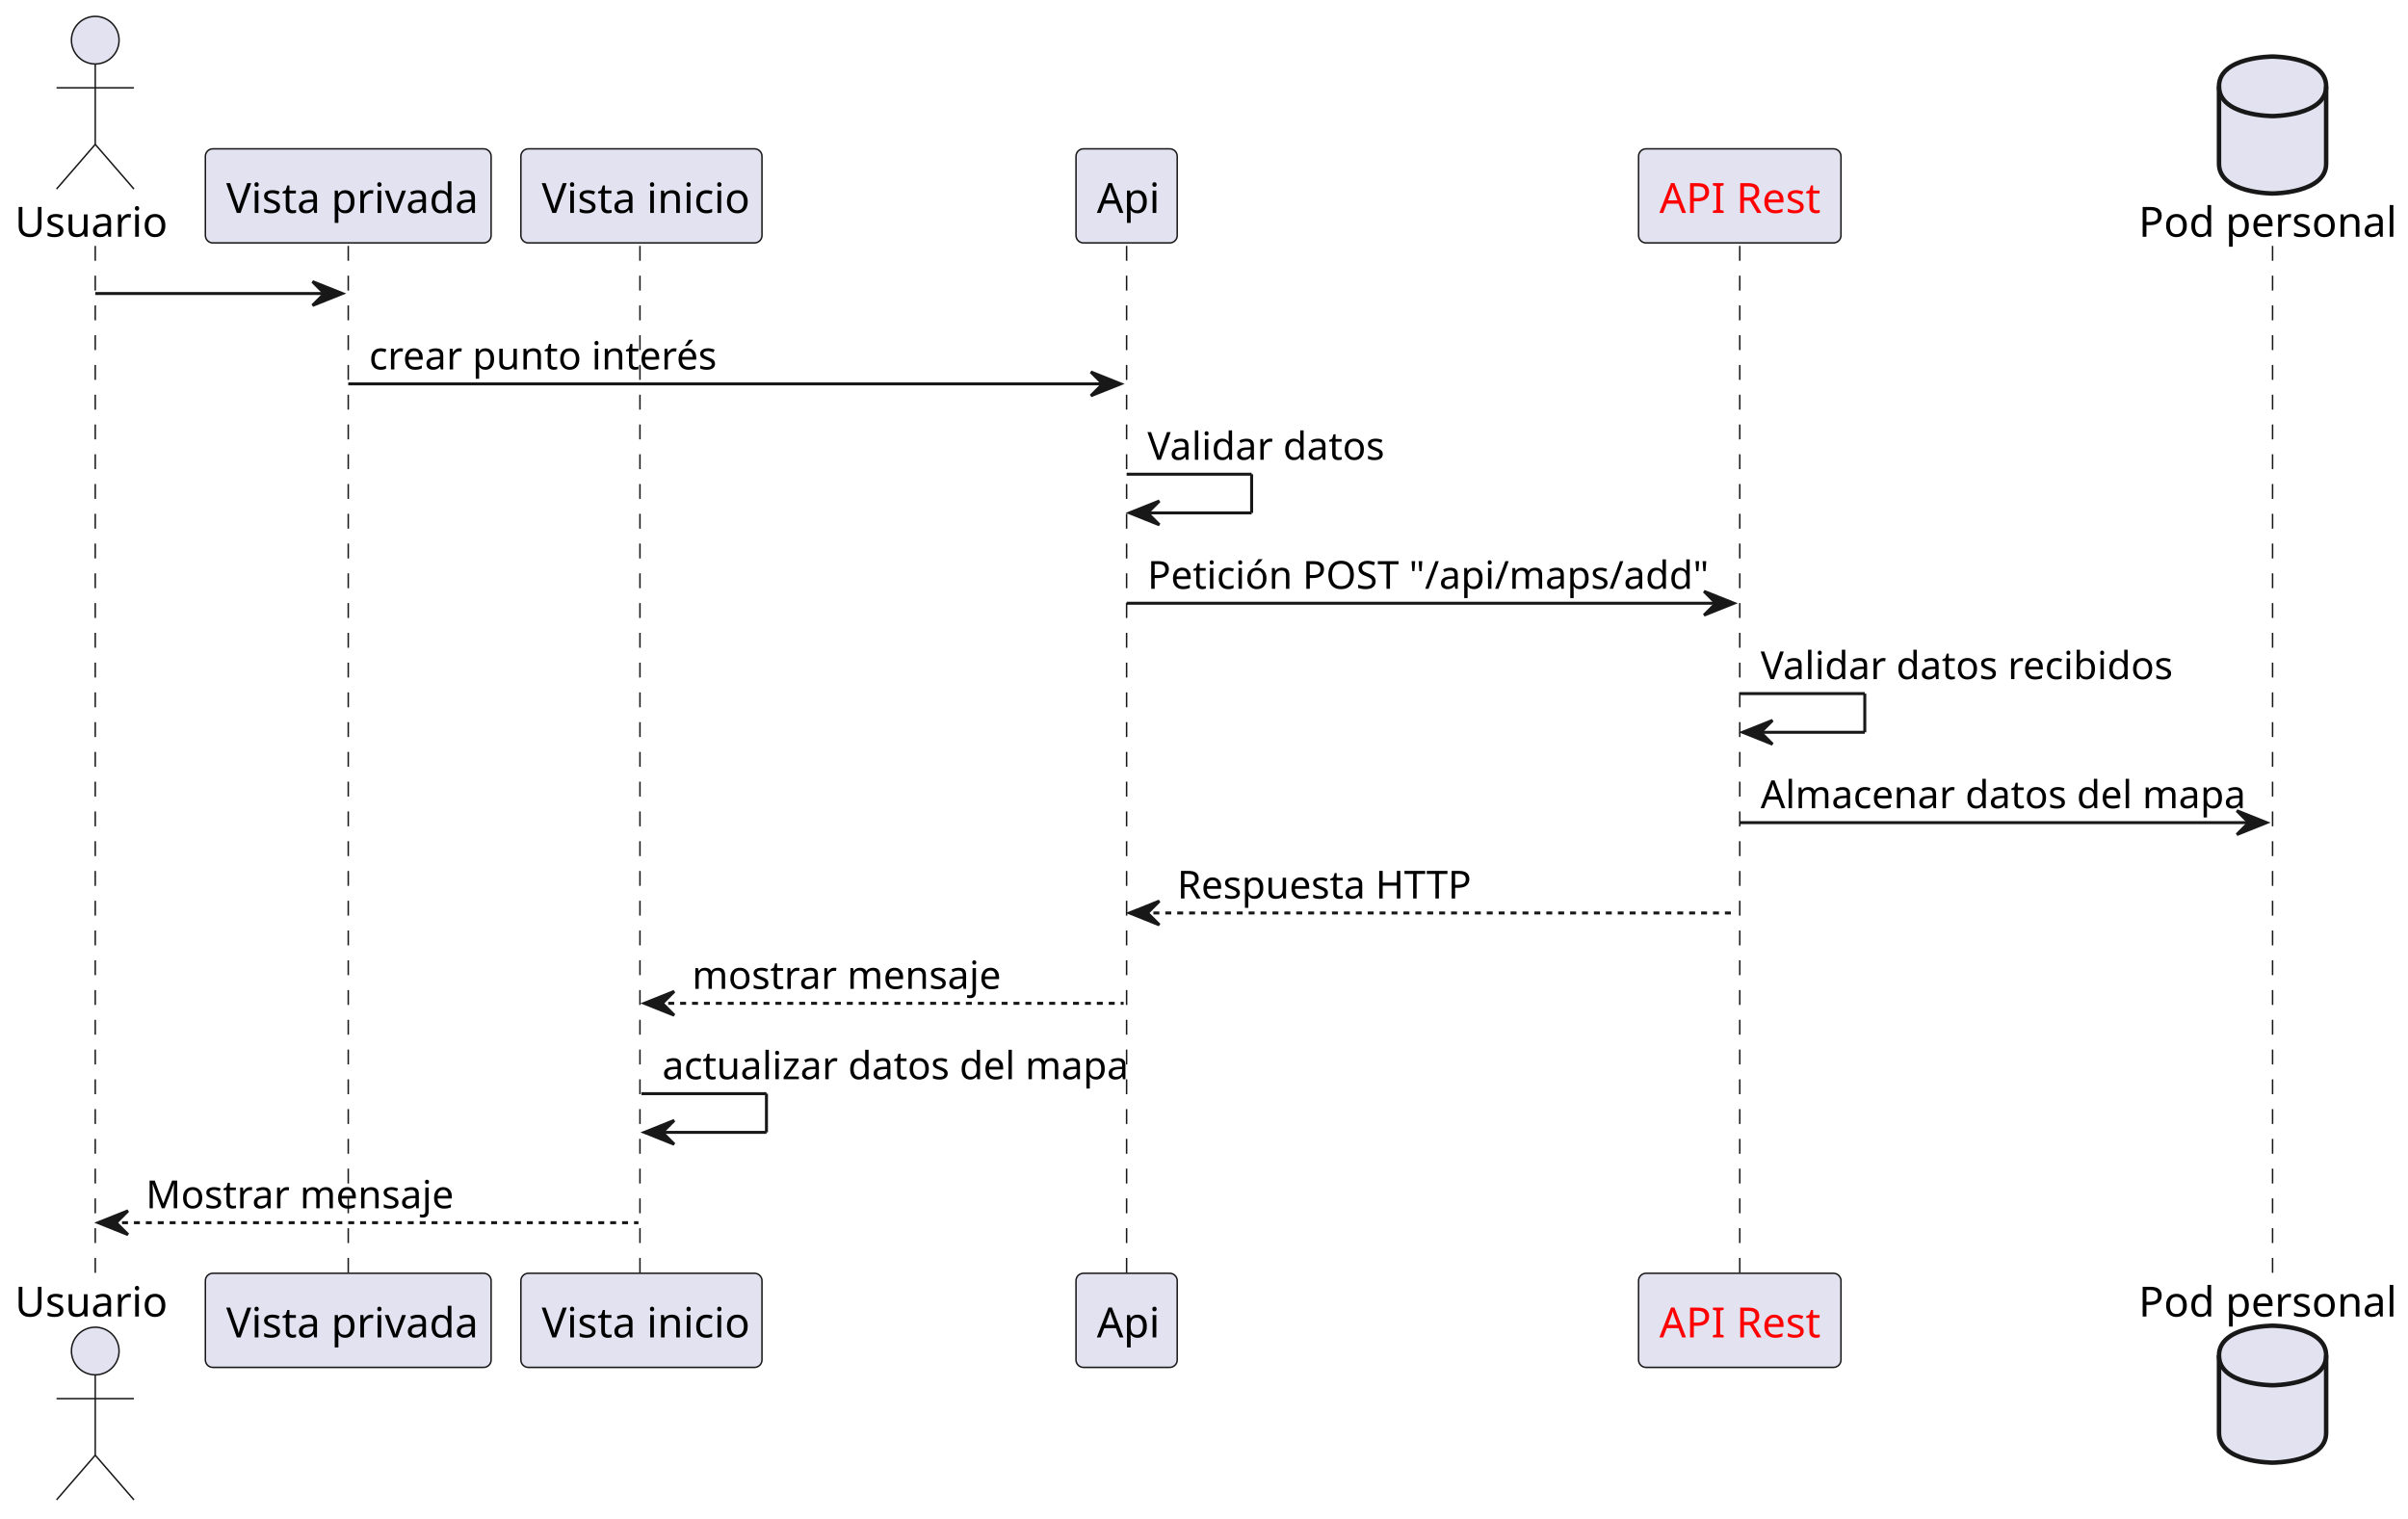
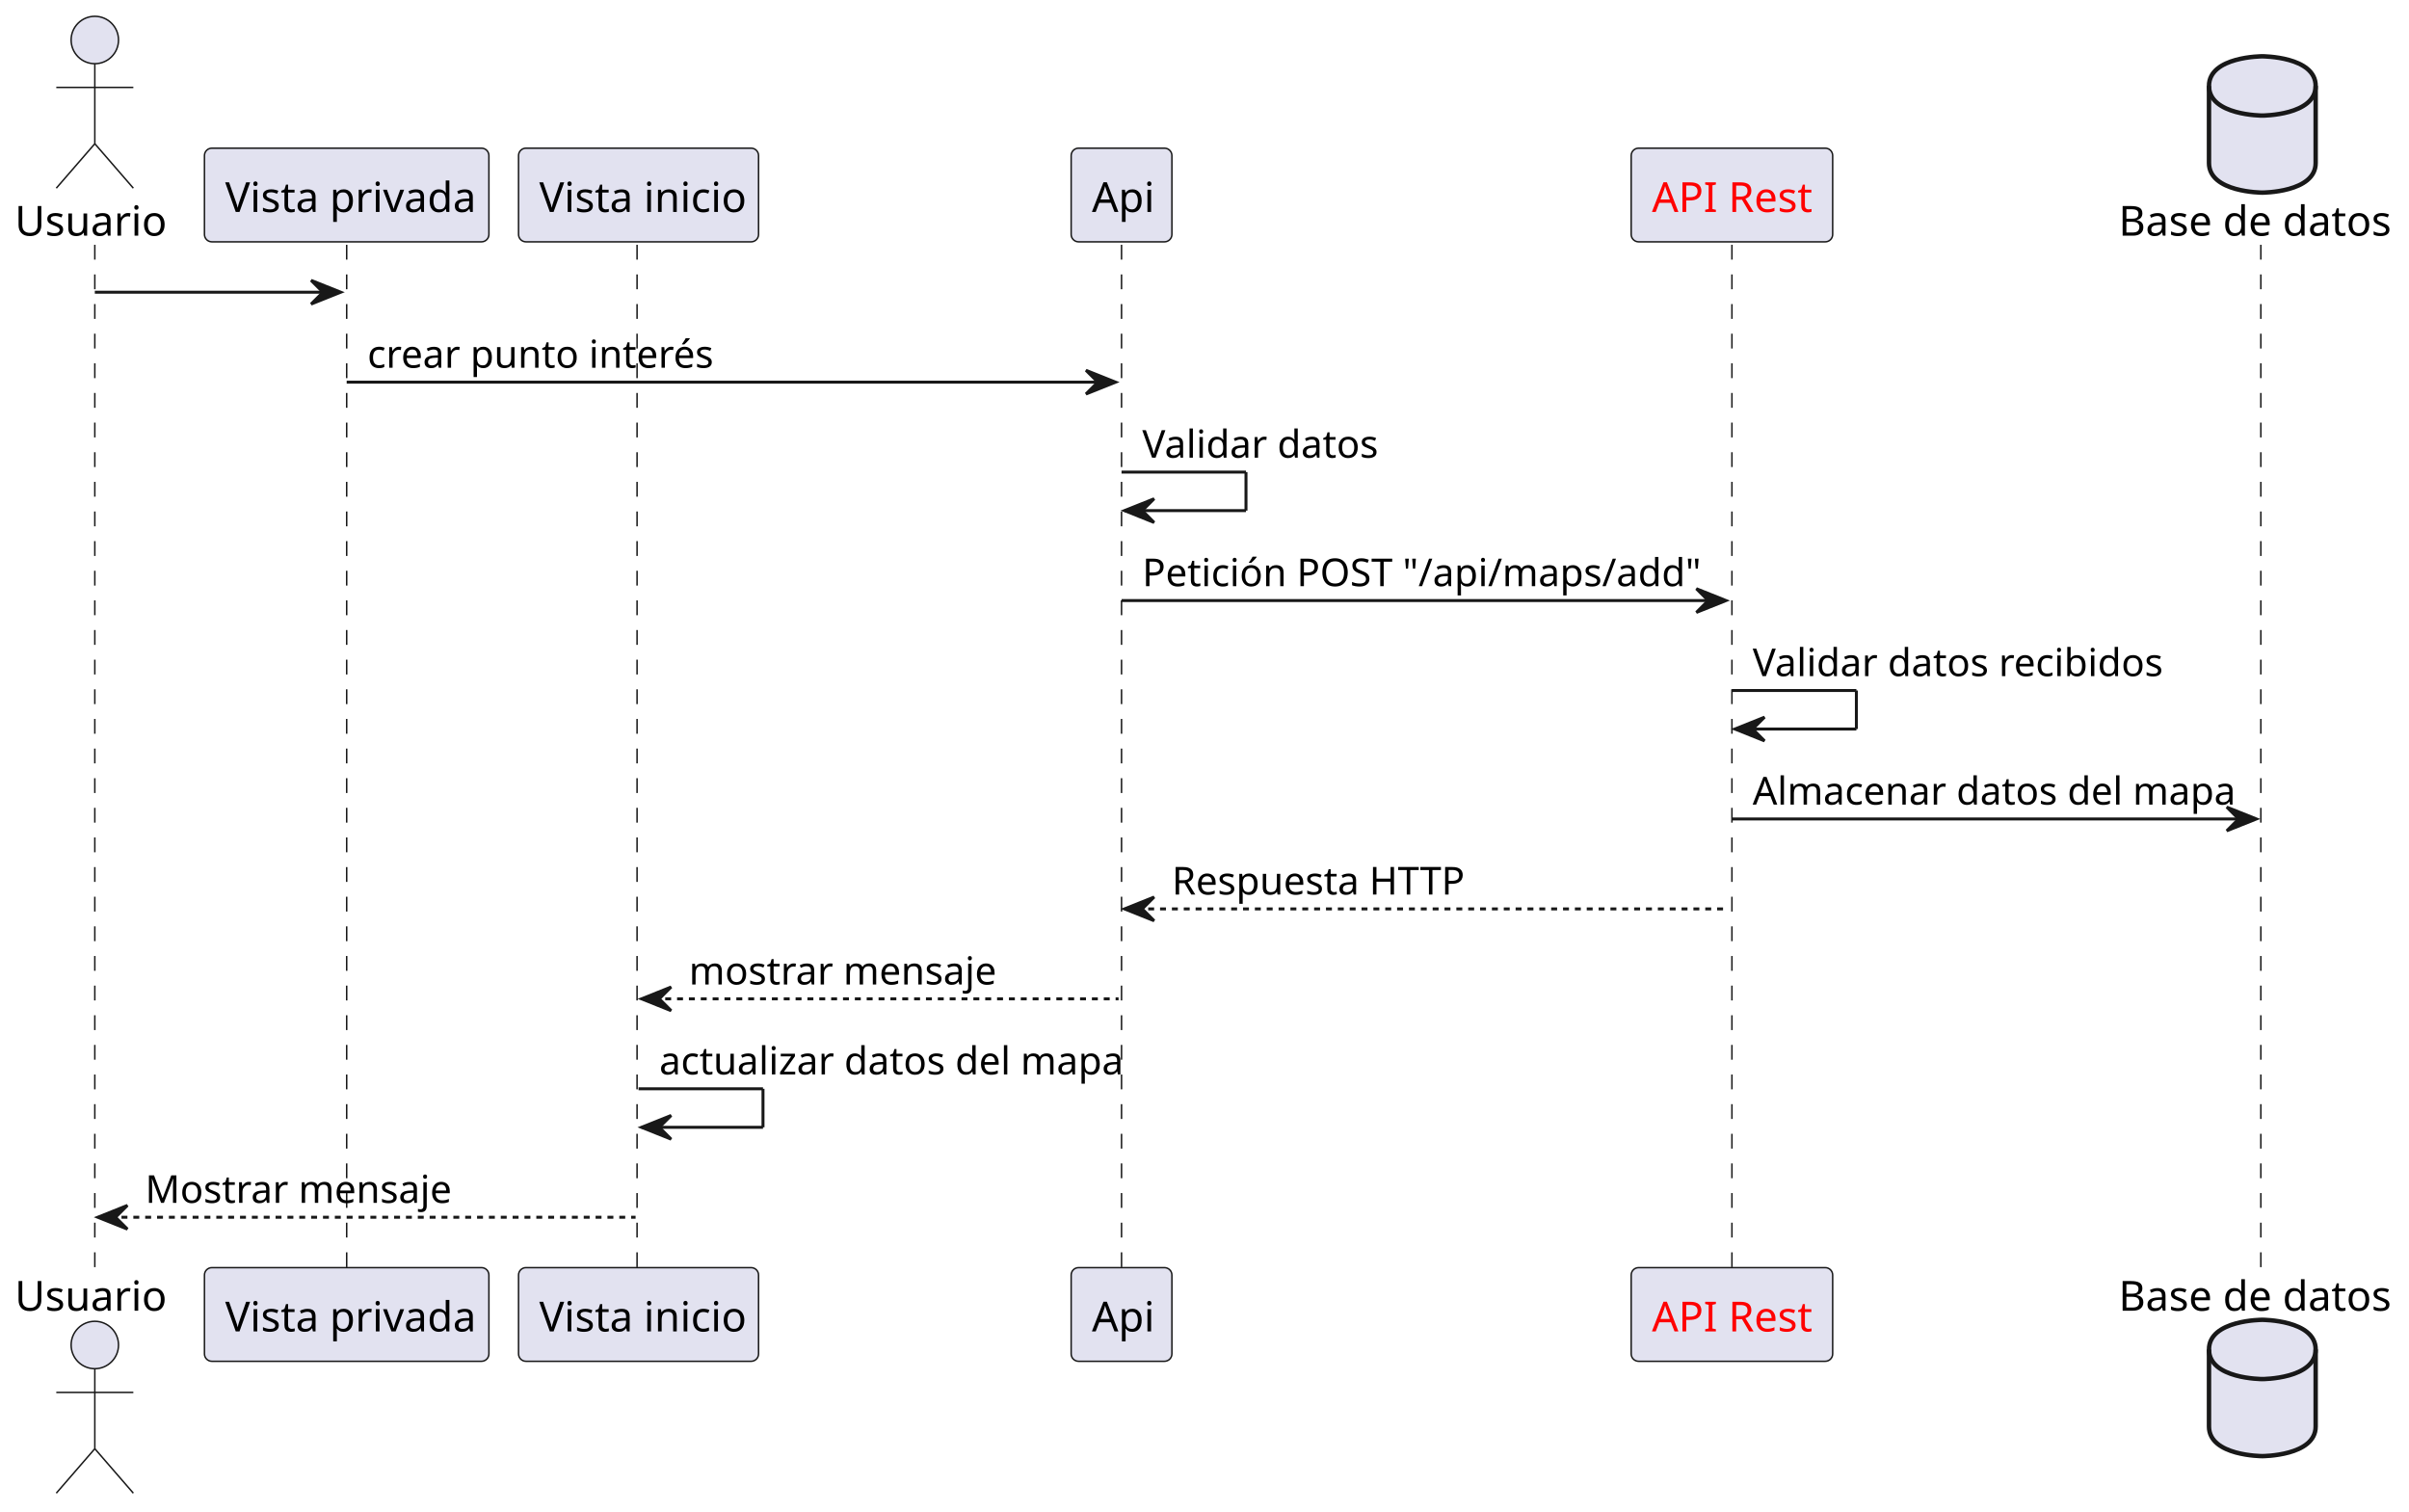
- <svg xmlns="http://www.w3.org/2000/svg" contentStyleType="text/css" height="510px" preserveAspectRatio="none" style="width:809px;height:510px;background:#FFFFFF;" version="1.1" viewBox="0 0 809 510" width="809px" zoomAndPan="magnify">
+ <svg xmlns="http://www.w3.org/2000/svg" contentStyleType="text/css" height="510px" preserveAspectRatio="none" style="width:813px;height:510px;background:#FFFFFF;" version="1.1" viewBox="0 0 813 510" width="813px" zoomAndPan="magnify">
  <defs />
  <g>
    <line style="stroke:#181818;stroke-width:0.5;stroke-dasharray:5.0,5.0;" x1="32" x2="32" y1="82.609" y2="428.773" />
    <line style="stroke:#181818;stroke-width:0.5;stroke-dasharray:5.0,5.0;" x1="117" x2="117" y1="82.609" y2="428.773" />
    <line style="stroke:#181818;stroke-width:0.5;stroke-dasharray:5.0,5.0;" x1="215" x2="215" y1="82.609" y2="428.773" />
    <line style="stroke:#181818;stroke-width:0.5;stroke-dasharray:5.0,5.0;" x1="378.5" x2="378.5" y1="82.609" y2="428.773" />
    <line style="stroke:#181818;stroke-width:0.5;stroke-dasharray:5.0,5.0;" x1="584.5" x2="584.5" y1="82.609" y2="428.773" />
-     <line style="stroke:#181818;stroke-width:0.5;stroke-dasharray:5.0,5.0;" x1="763.5" x2="763.5" y1="82.609" y2="428.773" />
+     <line style="stroke:#181818;stroke-width:0.5;stroke-dasharray:5.0,5.0;" x1="763" x2="763" y1="82.609" y2="428.773" />
    <text fill="#000000" font-family="sans-serif" font-size="14" lengthAdjust="spacing" textLength="48" x="5" y="79.533">Usuario</text>
    <ellipse cx="32" cy="13.5" fill="#E2E2F0" rx="8" ry="8" style="stroke:#181818;stroke-width:0.5;" />
    <path d="M32,21.5 L32,48.5 M19,29.5 L45,29.5 M32,48.5 L19,63.5 M32,48.5 L45,63.5 " fill="none" style="stroke:#181818;stroke-width:0.5;" />
    <text fill="#000000" font-family="sans-serif" font-size="14" lengthAdjust="spacing" textLength="48" x="5" y="442.307">Usuario</text>
    <ellipse cx="32" cy="453.883" fill="#E2E2F0" rx="8" ry="8" style="stroke:#181818;stroke-width:0.5;" />
    <path d="M32,461.883 L32,488.883 M19,469.883 L45,469.883 M32,488.883 L19,503.883 M32,488.883 L45,503.883 " fill="none" style="stroke:#181818;stroke-width:0.5;" />
    <rect fill="#E2E2F0" height="31.609" rx="2.5" ry="2.5" style="stroke:#181818;stroke-width:0.5;" width="96" x="69" y="50" />
    <text fill="#000000" font-family="sans-serif" font-size="14" lengthAdjust="spacing" textLength="82" x="76" y="71.533">Vista privada</text>
    <rect fill="#E2E2F0" height="31.609" rx="2.5" ry="2.5" style="stroke:#181818;stroke-width:0.5;" width="96" x="69" y="427.773" />
    <text fill="#000000" font-family="sans-serif" font-size="14" lengthAdjust="spacing" textLength="82" x="76" y="449.307">Vista privada</text>
    <rect fill="#E2E2F0" height="31.609" rx="2.5" ry="2.5" style="stroke:#181818;stroke-width:0.5;" width="81" x="175" y="50" />
    <text fill="#000000" font-family="sans-serif" font-size="14" lengthAdjust="spacing" textLength="67" x="182" y="71.533">Vista inicio</text>
    <rect fill="#E2E2F0" height="31.609" rx="2.5" ry="2.5" style="stroke:#181818;stroke-width:0.5;" width="81" x="175" y="427.773" />
    <text fill="#000000" font-family="sans-serif" font-size="14" lengthAdjust="spacing" textLength="67" x="182" y="449.307">Vista inicio</text>
    <rect fill="#E2E2F0" height="31.609" rx="2.5" ry="2.5" style="stroke:#181818;stroke-width:0.5;" width="34" x="361.5" y="50" />
    <text fill="#000000" font-family="sans-serif" font-size="14" lengthAdjust="spacing" textLength="20" x="368.5" y="71.533">Api</text>
    <rect fill="#E2E2F0" height="31.609" rx="2.5" ry="2.5" style="stroke:#181818;stroke-width:0.5;" width="34" x="361.5" y="427.773" />
    <text fill="#000000" font-family="sans-serif" font-size="14" lengthAdjust="spacing" textLength="20" x="368.5" y="449.307">Api</text>
    <rect fill="#E2E2F0" height="31.609" rx="2.5" ry="2.5" style="stroke:#181818;stroke-width:0.5;" width="68" x="550.5" y="50" />
    <text fill="#FF0000" font-family="sans-serif" font-size="14" lengthAdjust="spacing" textLength="54" x="557.5" y="71.533">API Rest</text>
    <rect fill="#E2E2F0" height="31.609" rx="2.5" ry="2.5" style="stroke:#181818;stroke-width:0.5;" width="68" x="550.5" y="427.773" />
    <text fill="#FF0000" font-family="sans-serif" font-size="14" lengthAdjust="spacing" textLength="54" x="557.5" y="449.307">API Rest</text>
-     <text fill="#000000" font-family="sans-serif" font-size="14" lengthAdjust="spacing" textLength="84" x="718.5" y="79.533">Pod personal</text>
+     <text fill="#000000" font-family="sans-serif" font-size="14" lengthAdjust="spacing" textLength="91" x="715" y="79.533">Base de datos</text>
    <path d="M745.5,29 C745.5,19 763.5,19 763.5,19 C763.5,19 781.5,19 781.5,29 L781.5,55 C781.5,65 763.5,65 763.5,65 C763.5,65 745.5,65 745.5,55 L745.5,29 " fill="#E2E2F0" style="stroke:#181818;stroke-width:1.5;" />
    <path d="M745.5,29 C745.5,39 763.5,39 763.5,39 C763.5,39 781.5,39 781.5,29 " fill="none" style="stroke:#181818;stroke-width:1.5;" />
-     <text fill="#000000" font-family="sans-serif" font-size="14" lengthAdjust="spacing" textLength="84" x="718.5" y="442.307">Pod personal</text>
+     <text fill="#000000" font-family="sans-serif" font-size="14" lengthAdjust="spacing" textLength="91" x="715" y="442.307">Base de datos</text>
    <path d="M745.5,455.383 C745.5,445.383 763.5,445.383 763.5,445.383 C763.5,445.383 781.5,445.383 781.5,455.383 L781.5,481.383 C781.5,491.383 763.5,491.383 763.5,491.383 C763.5,491.383 745.5,491.383 745.5,481.383 L745.5,455.383 " fill="#E2E2F0" style="stroke:#181818;stroke-width:1.5;" />
    <path d="M745.5,455.383 C745.5,465.383 763.5,465.383 763.5,465.383 C763.5,465.383 781.5,465.383 781.5,455.383 " fill="none" style="stroke:#181818;stroke-width:1.5;" />
    <polygon fill="#181818" points="105,94.609,115,98.609,105,102.609,109,98.609" style="stroke:#181818;stroke-width:1.0;" />
    <line style="stroke:#181818;stroke-width:1.0;" x1="32" x2="111" y1="98.609" y2="98.609" />
    <polygon fill="#181818" points="366.5,124.961,376.5,128.961,366.5,132.961,370.5,128.961" style="stroke:#181818;stroke-width:1.0;" />
    <line style="stroke:#181818;stroke-width:1.0;" x1="117" x2="372.5" y1="128.961" y2="128.961" />
    <text fill="#000000" font-family="sans-serif" font-size="13" lengthAdjust="spacing" textLength="108" x="124" y="124.105">crear punto interés</text>
    <line style="stroke:#181818;stroke-width:1.0;" x1="378.5" x2="420.5" y1="159.312" y2="159.312" />
    <line style="stroke:#181818;stroke-width:1.0;" x1="420.5" x2="420.5" y1="159.312" y2="172.312" />
    <line style="stroke:#181818;stroke-width:1.0;" x1="379.5" x2="420.5" y1="172.312" y2="172.312" />
    <polygon fill="#181818" points="389.5,168.312,379.5,172.312,389.5,176.312,385.5,172.312" style="stroke:#181818;stroke-width:1.0;" />
    <text fill="#000000" font-family="sans-serif" font-size="13" lengthAdjust="spacing" textLength="76" x="385.5" y="154.456">Validar datos</text>
    <polygon fill="#181818" points="572.5,198.664,582.5,202.664,572.5,206.664,576.5,202.664" style="stroke:#181818;stroke-width:1.0;" />
    <line style="stroke:#181818;stroke-width:1.0;" x1="378.5" x2="578.5" y1="202.664" y2="202.664" />
    <text fill="#000000" font-family="sans-serif" font-size="13" lengthAdjust="spacing" textLength="182" x="385.5" y="197.808">Petición POST "/api/maps/add"</text>
    <line style="stroke:#181818;stroke-width:1.0;" x1="584.5" x2="626.5" y1="233.016" y2="233.016" />
    <line style="stroke:#181818;stroke-width:1.0;" x1="626.5" x2="626.5" y1="233.016" y2="246.016" />
    <line style="stroke:#181818;stroke-width:1.0;" x1="585.5" x2="626.5" y1="246.016" y2="246.016" />
    <polygon fill="#181818" points="595.5,242.016,585.5,246.016,595.5,250.016,591.5,246.016" style="stroke:#181818;stroke-width:1.0;" />
    <text fill="#000000" font-family="sans-serif" font-size="13" lengthAdjust="spacing" textLength="132" x="591.5" y="228.159">Validar datos recibidos</text>
    <polygon fill="#181818" points="751.5,272.367,761.5,276.367,751.5,280.367,755.5,276.367" style="stroke:#181818;stroke-width:1.0;" />
    <line style="stroke:#181818;stroke-width:1.0;" x1="584.5" x2="757.5" y1="276.367" y2="276.367" />
    <text fill="#000000" font-family="sans-serif" font-size="13" lengthAdjust="spacing" textLength="155" x="591.5" y="271.511">Almacenar datos del mapa</text>
    <polygon fill="#181818" points="389.5,302.719,379.5,306.719,389.5,310.719,385.5,306.719" style="stroke:#181818;stroke-width:1.0;" />
    <line style="stroke:#181818;stroke-width:1.0;stroke-dasharray:2.0,2.0;" x1="383.5" x2="583.5" y1="306.719" y2="306.719" />
    <text fill="#000000" font-family="sans-serif" font-size="13" lengthAdjust="spacing" textLength="98" x="395.5" y="301.862">Respuesta HTTP</text>
    <polygon fill="#181818" points="226.5,333.07,216.5,337.07,226.5,341.07,222.5,337.07" style="stroke:#181818;stroke-width:1.0;" />
    <line style="stroke:#181818;stroke-width:1.0;stroke-dasharray:2.0,2.0;" x1="220.5" x2="377.5" y1="337.07" y2="337.07" />
    <text fill="#000000" font-family="sans-serif" font-size="13" lengthAdjust="spacing" textLength="97" x="232.5" y="332.214">mostrar mensaje</text>
    <line style="stroke:#181818;stroke-width:1.0;" x1="215.5" x2="257.5" y1="367.422" y2="367.422" />
    <line style="stroke:#181818;stroke-width:1.0;" x1="257.5" x2="257.5" y1="367.422" y2="380.422" />
    <line style="stroke:#181818;stroke-width:1.0;" x1="216.5" x2="257.5" y1="380.422" y2="380.422" />
    <polygon fill="#181818" points="226.5,376.422,216.5,380.422,226.5,384.422,222.5,380.422" style="stroke:#181818;stroke-width:1.0;" />
    <text fill="#000000" font-family="sans-serif" font-size="13" lengthAdjust="spacing" textLength="149" x="222.5" y="362.565">actualizar datos del mapa</text>
    <polygon fill="#181818" points="43,406.773,33,410.773,43,414.773,39,410.773" style="stroke:#181818;stroke-width:1.0;" />
    <line style="stroke:#181818;stroke-width:1.0;stroke-dasharray:2.0,2.0;" x1="37" x2="214.5" y1="410.773" y2="410.773" />
    <text fill="#000000" font-family="sans-serif" font-size="13" lengthAdjust="spacing" textLength="97" x="49" y="405.917">Mostrar mensaje</text>
  </g>
</svg>
